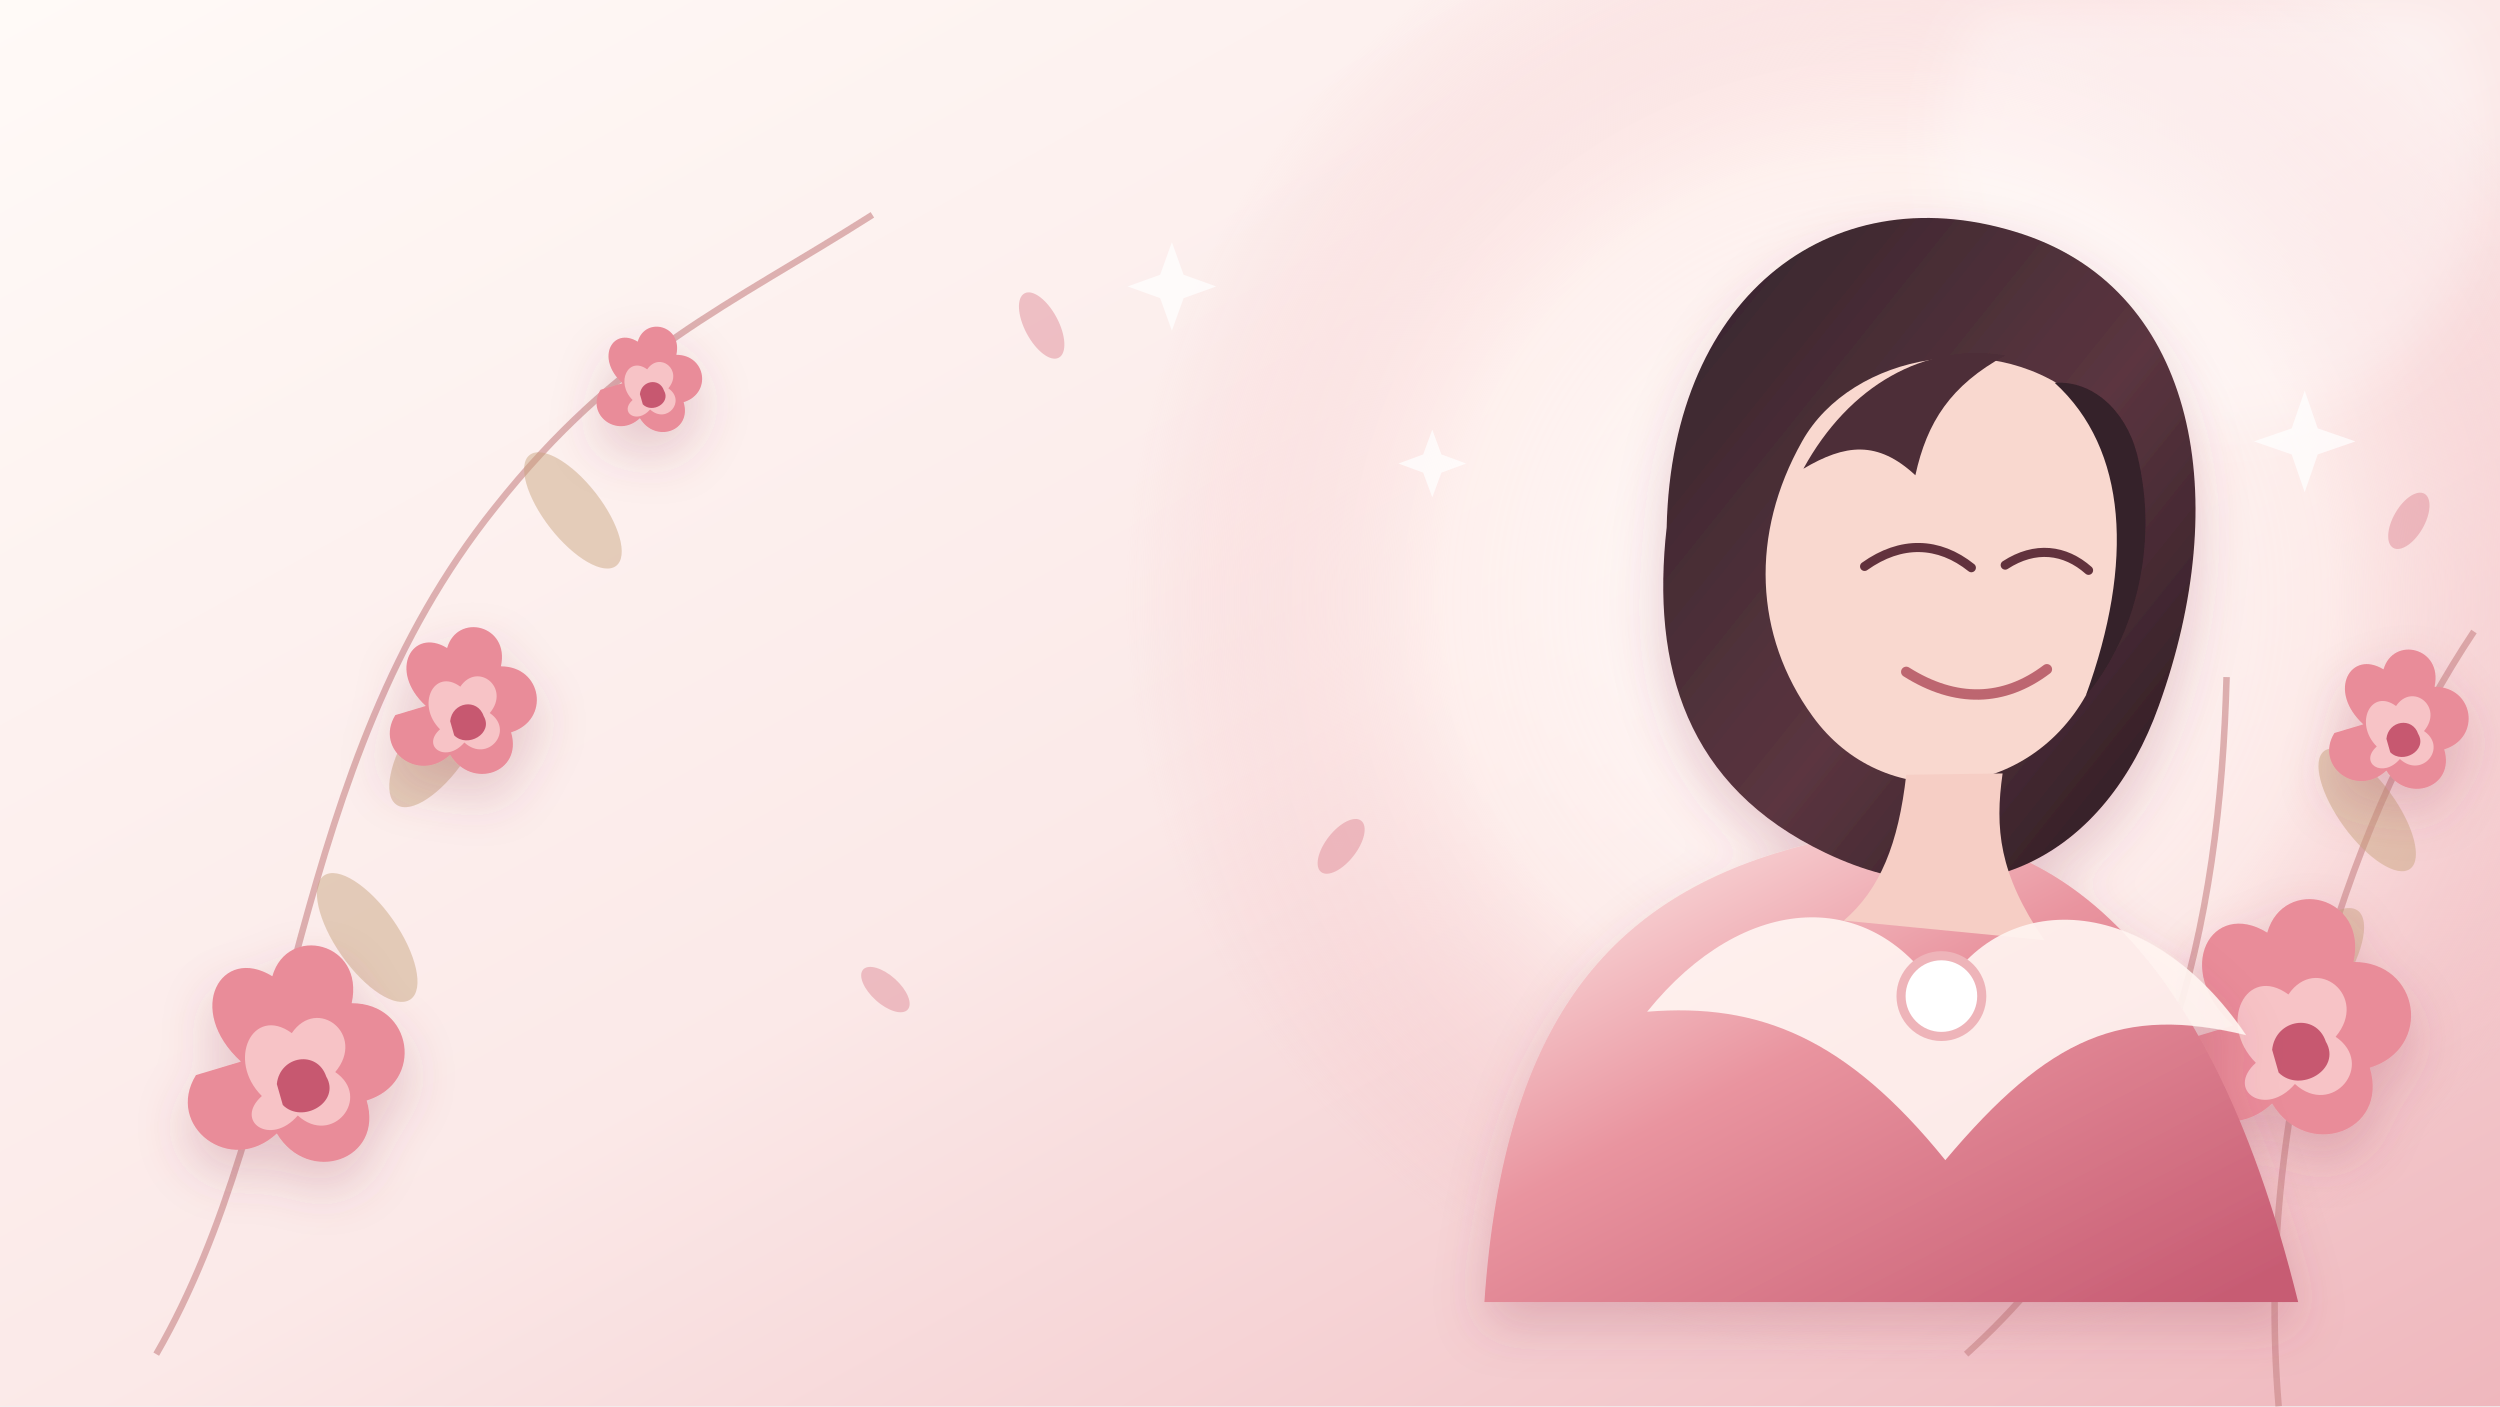
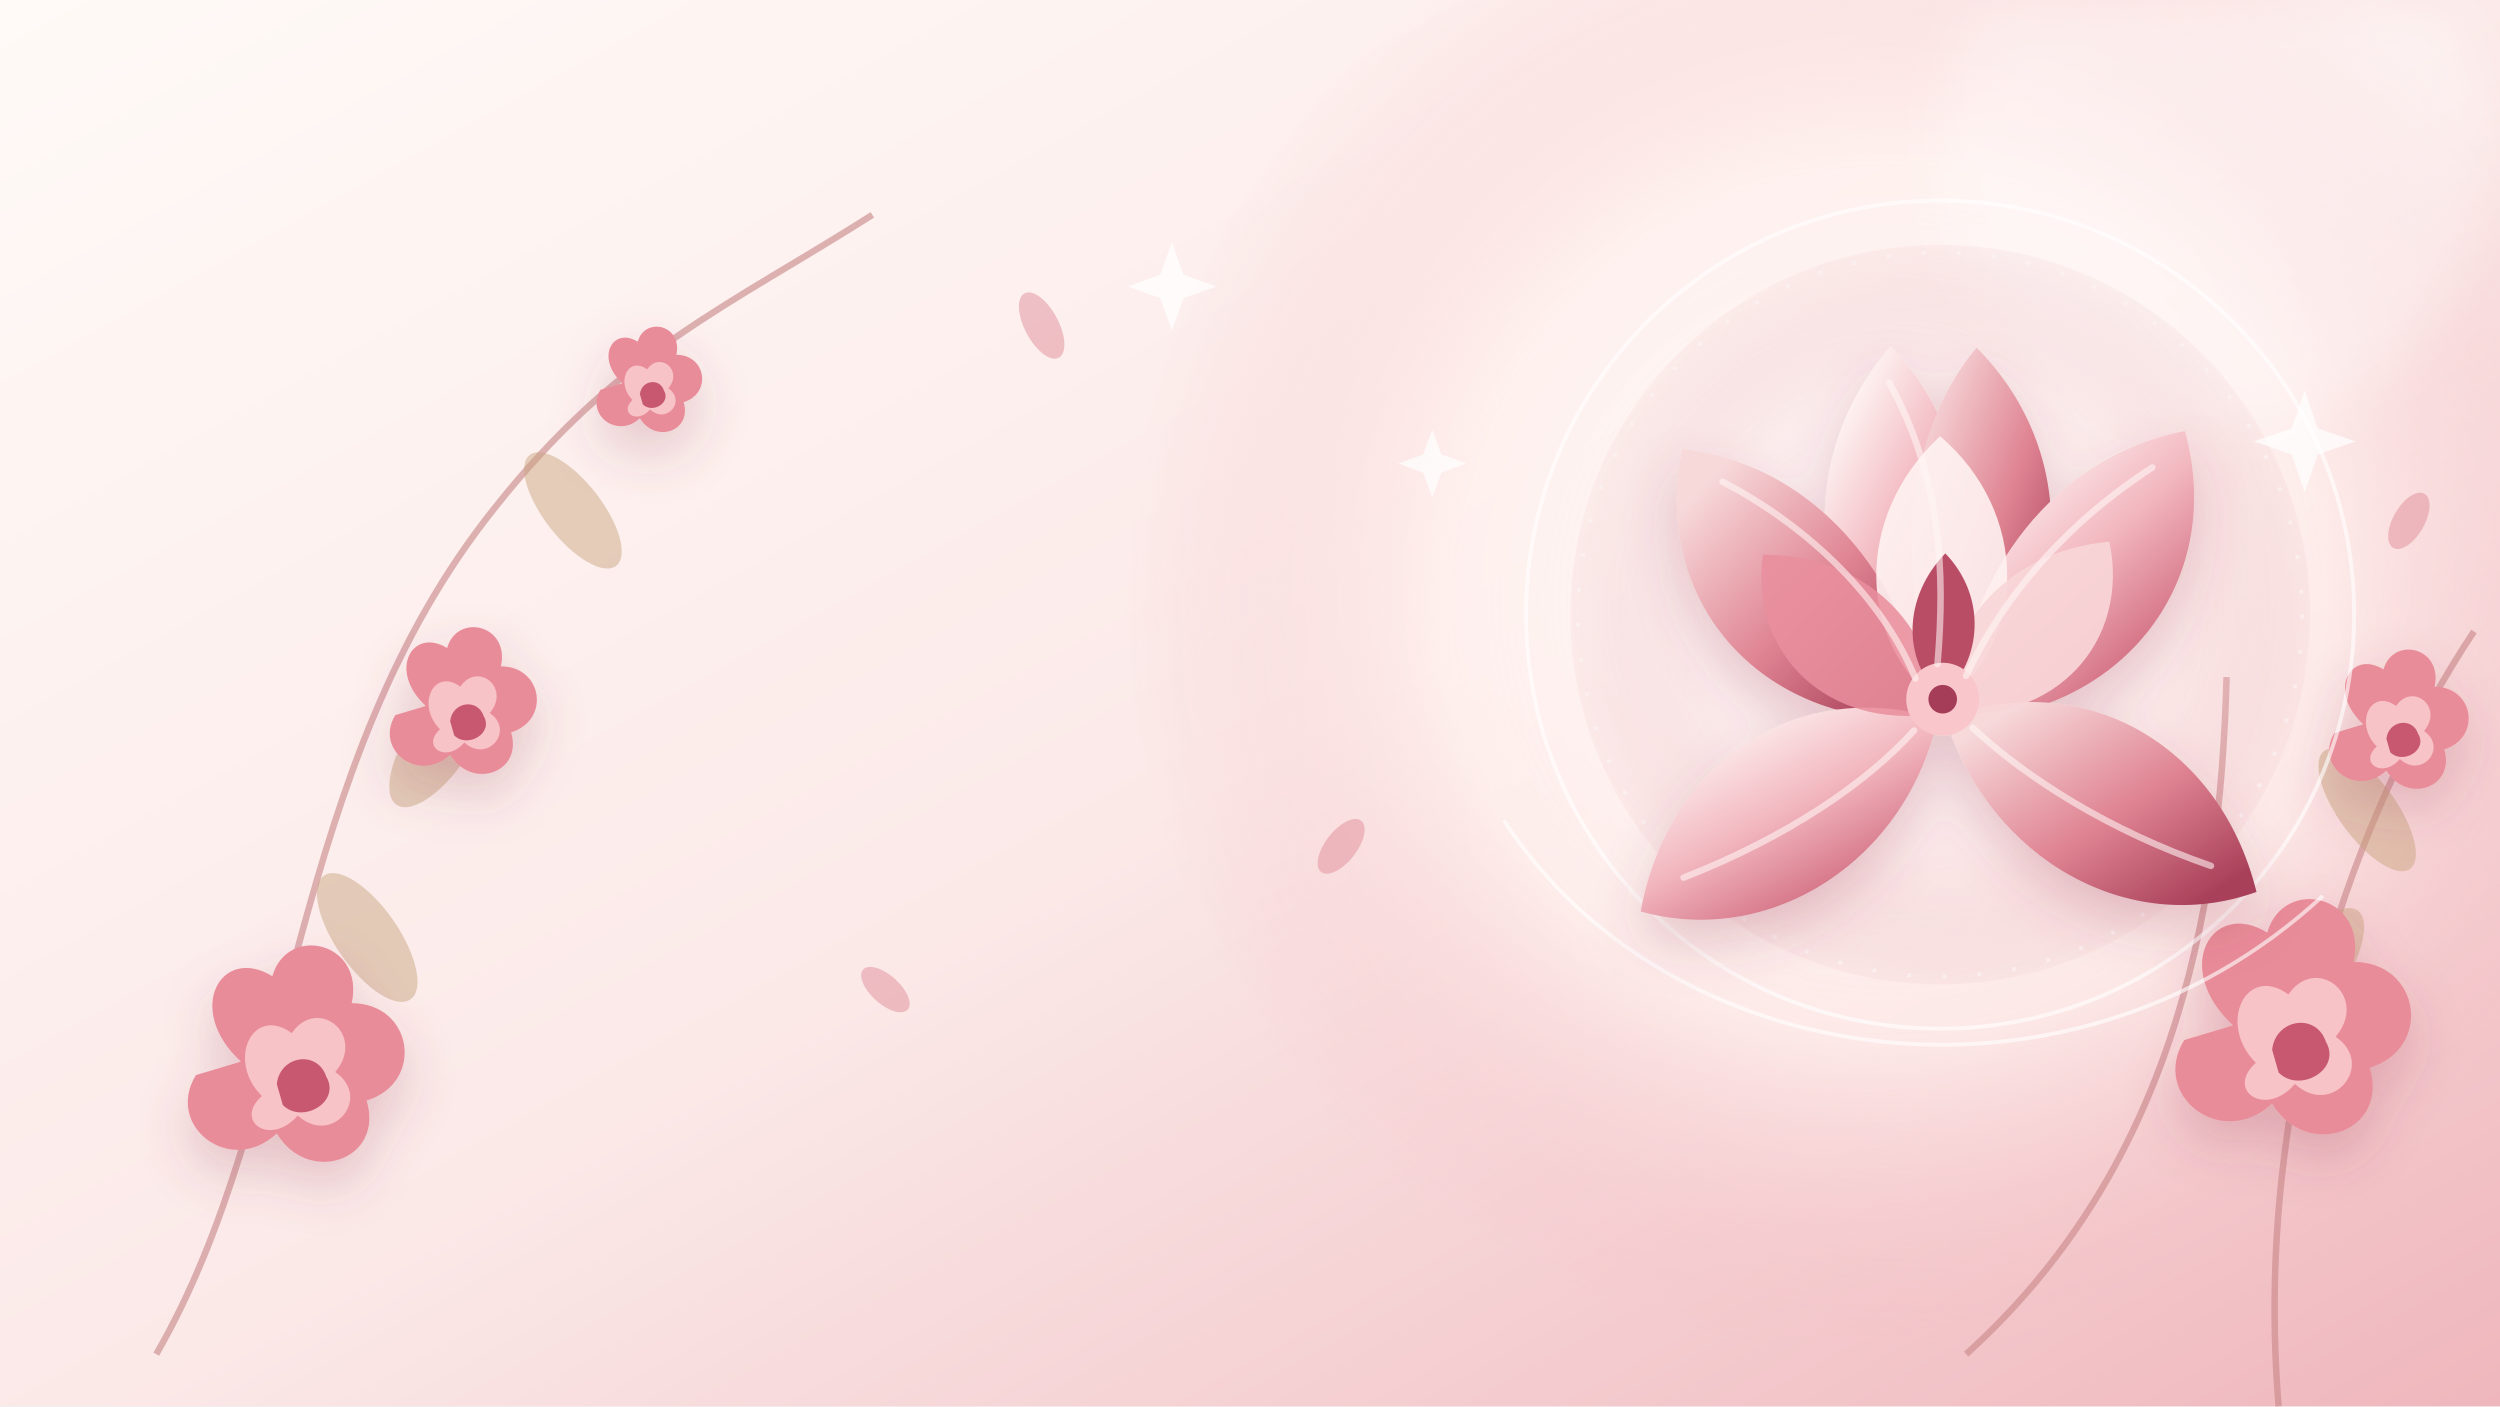
<svg xmlns="http://www.w3.org/2000/svg" viewBox="0 0 1920 1080">
  <defs>
    <linearGradient id="bg" x1="0" y1="0" x2="1" y2="1">
      <stop stop-color="#fffaf7" />
      <stop offset=".52" stop-color="#fbe9e8" />
      <stop offset="1" stop-color="#efb7bd" />
    </linearGradient>
    <radialGradient id="halo">
      <stop stop-color="#fff" stop-opacity=".95" />
      <stop offset=".58" stop-color="#fff2ef" stop-opacity=".72" />
      <stop offset="1" stop-color="#f4bac0" stop-opacity="0" />
    </radialGradient>
-     <linearGradient id="dress" x1="0" y1="0" x2=".9" y2="1">
-       <stop stop-color="#fff0ed" />
-       <stop offset=".45" stop-color="#e9949f" />
-       <stop offset="1" stop-color="#c75c73" />
+     <linearGradient id="petal" x1=".18" y1=".08" x2=".82" y2=".92">
+       <stop stop-color="#fff9f7" />
+       <stop offset=".48" stop-color="#f2b7bf" />
+       <stop offset="1" stop-color="#c95870" />
    </linearGradient>
-     <linearGradient id="hair" x1="0" y1="0" x2="1" y2="1">
-       <stop stop-color="#33242a" />
-       <stop offset=".55" stop-color="#5b3540" />
-       <stop offset="1" stop-color="#26191e" />
+     <linearGradient id="petalDeep" x1=".12" y1=".12" x2=".9" y2=".9">
+       <stop stop-color="#f7d9da" />
+       <stop offset=".55" stop-color="#df8392" />
+       <stop offset="1" stop-color="#a9415a" />
    </linearGradient>
+     <radialGradient id="pearl">
+       <stop stop-color="#fff" stop-opacity=".82" />
+       <stop offset=".65" stop-color="#f8dadd" stop-opacity=".38" />
+       <stop offset="1" stop-color="#db8794" stop-opacity=".08" />
+     </radialGradient>
    <filter id="soft">
      <feGaussianBlur stdDeviation="20" />
    </filter>
    <filter id="shadow" x="-30%" y="-30%" width="160%" height="180%">
      <feDropShadow dx="0" dy="18" stdDeviation="20" flood-color="#9d4357" flood-opacity=".24" />
    </filter>
    <g id="rose">
      <path d="M0 22C-38-13-13-56 21-35C31-70 83-58 74-17C115-17 123 36 84 48C96 88 45 105 24 70C-7 99-51 65-30 31Z" fill="#e98c99" />
      <path d="M14 45C-10 21 8-16 34 3C51-22 84 4 63 29C88 46 61 79 38 58C20 79-5 62 14 45Z" fill="#f7c3c6" />
      <path d="M24 37C26 18 51 14 57 32C67 49 41 64 28 51Z" fill="#c75870" />
    </g>
  </defs>
  <rect width="1920" height="1080" fill="url(#bg)" />
  <circle cx="1450" cy="460" r="590" fill="url(#halo)" />
  <circle cx="1700" cy="120" r="210" fill="#fff" opacity=".34" filter="url(#soft)" />
  <g opacity=".62" fill="none" stroke="#c98789" stroke-width="5">
    <path d="M120 1040C230 850 220 590 380 390C475 270 560 235 670 165" />
    <path d="M1750 1080C1730 840 1810 620 1900 485" />
    <path d="M1510 1040C1665 900 1705 710 1710 520" />
  </g>
  <g fill="#c7a17b" opacity=".46">
    <ellipse cx="282" cy="720" rx="24" ry="58" transform="rotate(-35 282 720)" />
    <ellipse cx="337" cy="570" rx="24" ry="58" transform="rotate(34 337 570)" />
    <ellipse cx="440" cy="392" rx="22" ry="54" transform="rotate(-38 440 392)" />
    <ellipse cx="1775" cy="750" rx="24" ry="62" transform="rotate(35 1775 750)" />
    <ellipse cx="1818" cy="622" rx="22" ry="56" transform="rotate(-36 1818 622)" />
  </g>
  <g filter="url(#shadow)">
    <use href="#rose" transform="translate(185 790) scale(1.15)" />
    <use href="#rose" transform="translate(327 525) scale(.78)" />
    <use href="#rose" transform="translate(478 282) scale(.56)" />
    <use href="#rose" transform="translate(1715 760) scale(1.25)" />
    <use href="#rose" transform="translate(1815 540) scale(.74)" />
  </g>
+   <g opacity=".62" fill="none" stroke="#fff" stroke-width="3">
+     <circle cx="1490" cy="472" r="318" />
+     <circle cx="1490" cy="472" r="278" stroke-dasharray="3 24" />
+     <path d="M1155 630C1280 823 1587 870 1784 688" />
+   </g>
+   <circle cx="1490" cy="472" r="284" fill="url(#pearl)" />
  <g filter="url(#shadow)">
-     <path d="M1140 1000C1155 780 1240 685 1390 648C1560 607 1694 712 1765 1000Z" fill="url(#dress)" />
-     <path d="M1280 405C1284 224 1410 132 1554 180C1688 225 1715 384 1658 542C1617 657 1519 711 1402 655C1295 604 1268 512 1280 405Z" fill="url(#hair)" />
-     <path d="M1384 339C1422 271 1535 250 1601 310C1651 355 1642 461 1602 534C1556 616 1446 625 1392 550C1347 488 1344 410 1384 339Z" fill="#f9d8cf" />
-     <path d="M1385 360C1420 296 1478 263 1540 273C1498 296 1480 324 1471 365C1442 338 1417 341 1385 360Z" fill="#4d2d37" />
-     <path d="M1578 294C1634 345 1639 432 1602 534C1636 495 1660 422 1641 348C1632 314 1606 292 1578 294Z" fill="#35212a" />
-     <path d="M1432 435c28-20 57-19 82 1" fill="none" stroke="#62333d" stroke-width="7" stroke-linecap="round" />
-     <path d="M1540 434c23-15 46-12 64 4" fill="none" stroke="#62333d" stroke-width="7" stroke-linecap="round" />
-     <path d="M1464 516c38 24 75 23 108-2" fill="none" stroke="#bd6670" stroke-width="8" stroke-linecap="round" />
-     <path d="M1464 595C1458 648 1444 683 1416 707L1570 722C1535 671 1532 636 1538 594Z" fill="#f6cec5" />
-     <path d="M1265 777C1340 684 1439 681 1490 765C1536 681 1650 684 1725 795C1630 772 1574 796 1494 891C1418 797 1351 770 1265 777Z" fill="#fff4f1" opacity=".92" />
-     <circle cx="1491" cy="765" r="31" fill="#fff" stroke="#eeb4b9" stroke-width="7" />
+     <path d="M1488 554C1389 493 1372 358 1452 266C1514 329 1532 439 1488 554Z" fill="url(#petal)" />
+     <path d="M1482 552C1358 561 1267 466 1292 345C1388 355 1465 438 1482 552Z" fill="url(#petalDeep)" />
+     <path d="M1495 554C1592 488 1603 352 1518 267C1461 335 1452 445 1495 554Z" fill="url(#petalDeep)" />
+     <path d="M1500 553C1625 553 1711 450 1678 331C1580 350 1509 438 1500 553Z" fill="url(#petal)" />
+     <path d="M1488 552C1386 520 1282 580 1260 700C1360 728 1464 661 1488 552Z" fill="url(#petal)" />
+     <path d="M1494 552C1595 512 1704 568 1733 685C1636 720 1529 661 1494 552Z" fill="url(#petalDeep)" />
+     <path d="M1491 542C1426 494 1423 397 1490 335C1559 394 1558 493 1491 542Z" fill="#fff4f2" opacity=".88" />
+     <path d="M1487 548C1405 561 1343 503 1354 426C1433 426 1487 481 1487 548Z" fill="#e98e9c" opacity=".86" />
+     <path d="M1496 548C1579 555 1636 493 1620 416C1542 423 1491 481 1496 548Z" fill="#f9d6d8" opacity=".92" />
+     <path d="M1491 536C1460 506 1462 458 1494 425C1525 457 1524 506 1491 536Z" fill="#b94d66" />
+     <circle cx="1492" cy="537" r="28" fill="#f9c7cb" />
+     <circle cx="1492" cy="537" r="11" fill="#a63d58" />
+   </g>
+   <g fill="none" stroke="#fff7f5" stroke-width="5" stroke-linecap="round" opacity=".58">
+     <path d="M1451 294C1491 367 1494 439 1488 510" />
+     <path d="M1323 370C1390 405 1446 460 1471 521" />
+     <path d="M1653 359C1588 401 1539 457 1510 519" />
+     <path d="M1293 674C1372 643 1433 602 1470 561" />
+     <path d="M1698 665C1620 638 1557 598 1515 559" />
  </g>
  <g fill="#fff" opacity=".72">
    <path d="M900 186l9 25 25 9-25 9-9 25-9-25-25-9 25-9Z" />
    <path d="M1100 330l7 19 19 7-19 7-7 19-7-19-19-7 19-7Z" />
    <path d="M1770 300l10 29 29 10-29 10-10 29-10-29-29-10 29-10Z" />
  </g>
  <g fill="#df8e99" opacity=".5">
    <ellipse cx="800" cy="250" rx="13" ry="28" transform="rotate(-28 800 250)" />
    <ellipse cx="1030" cy="650" rx="12" ry="25" transform="rotate(38 1030 650)" />
    <ellipse cx="680" cy="760" rx="11" ry="23" transform="rotate(-48 680 760)" />
    <ellipse cx="1850" cy="400" rx="12" ry="24" transform="rotate(30 1850 400)" />
  </g>
</svg>
